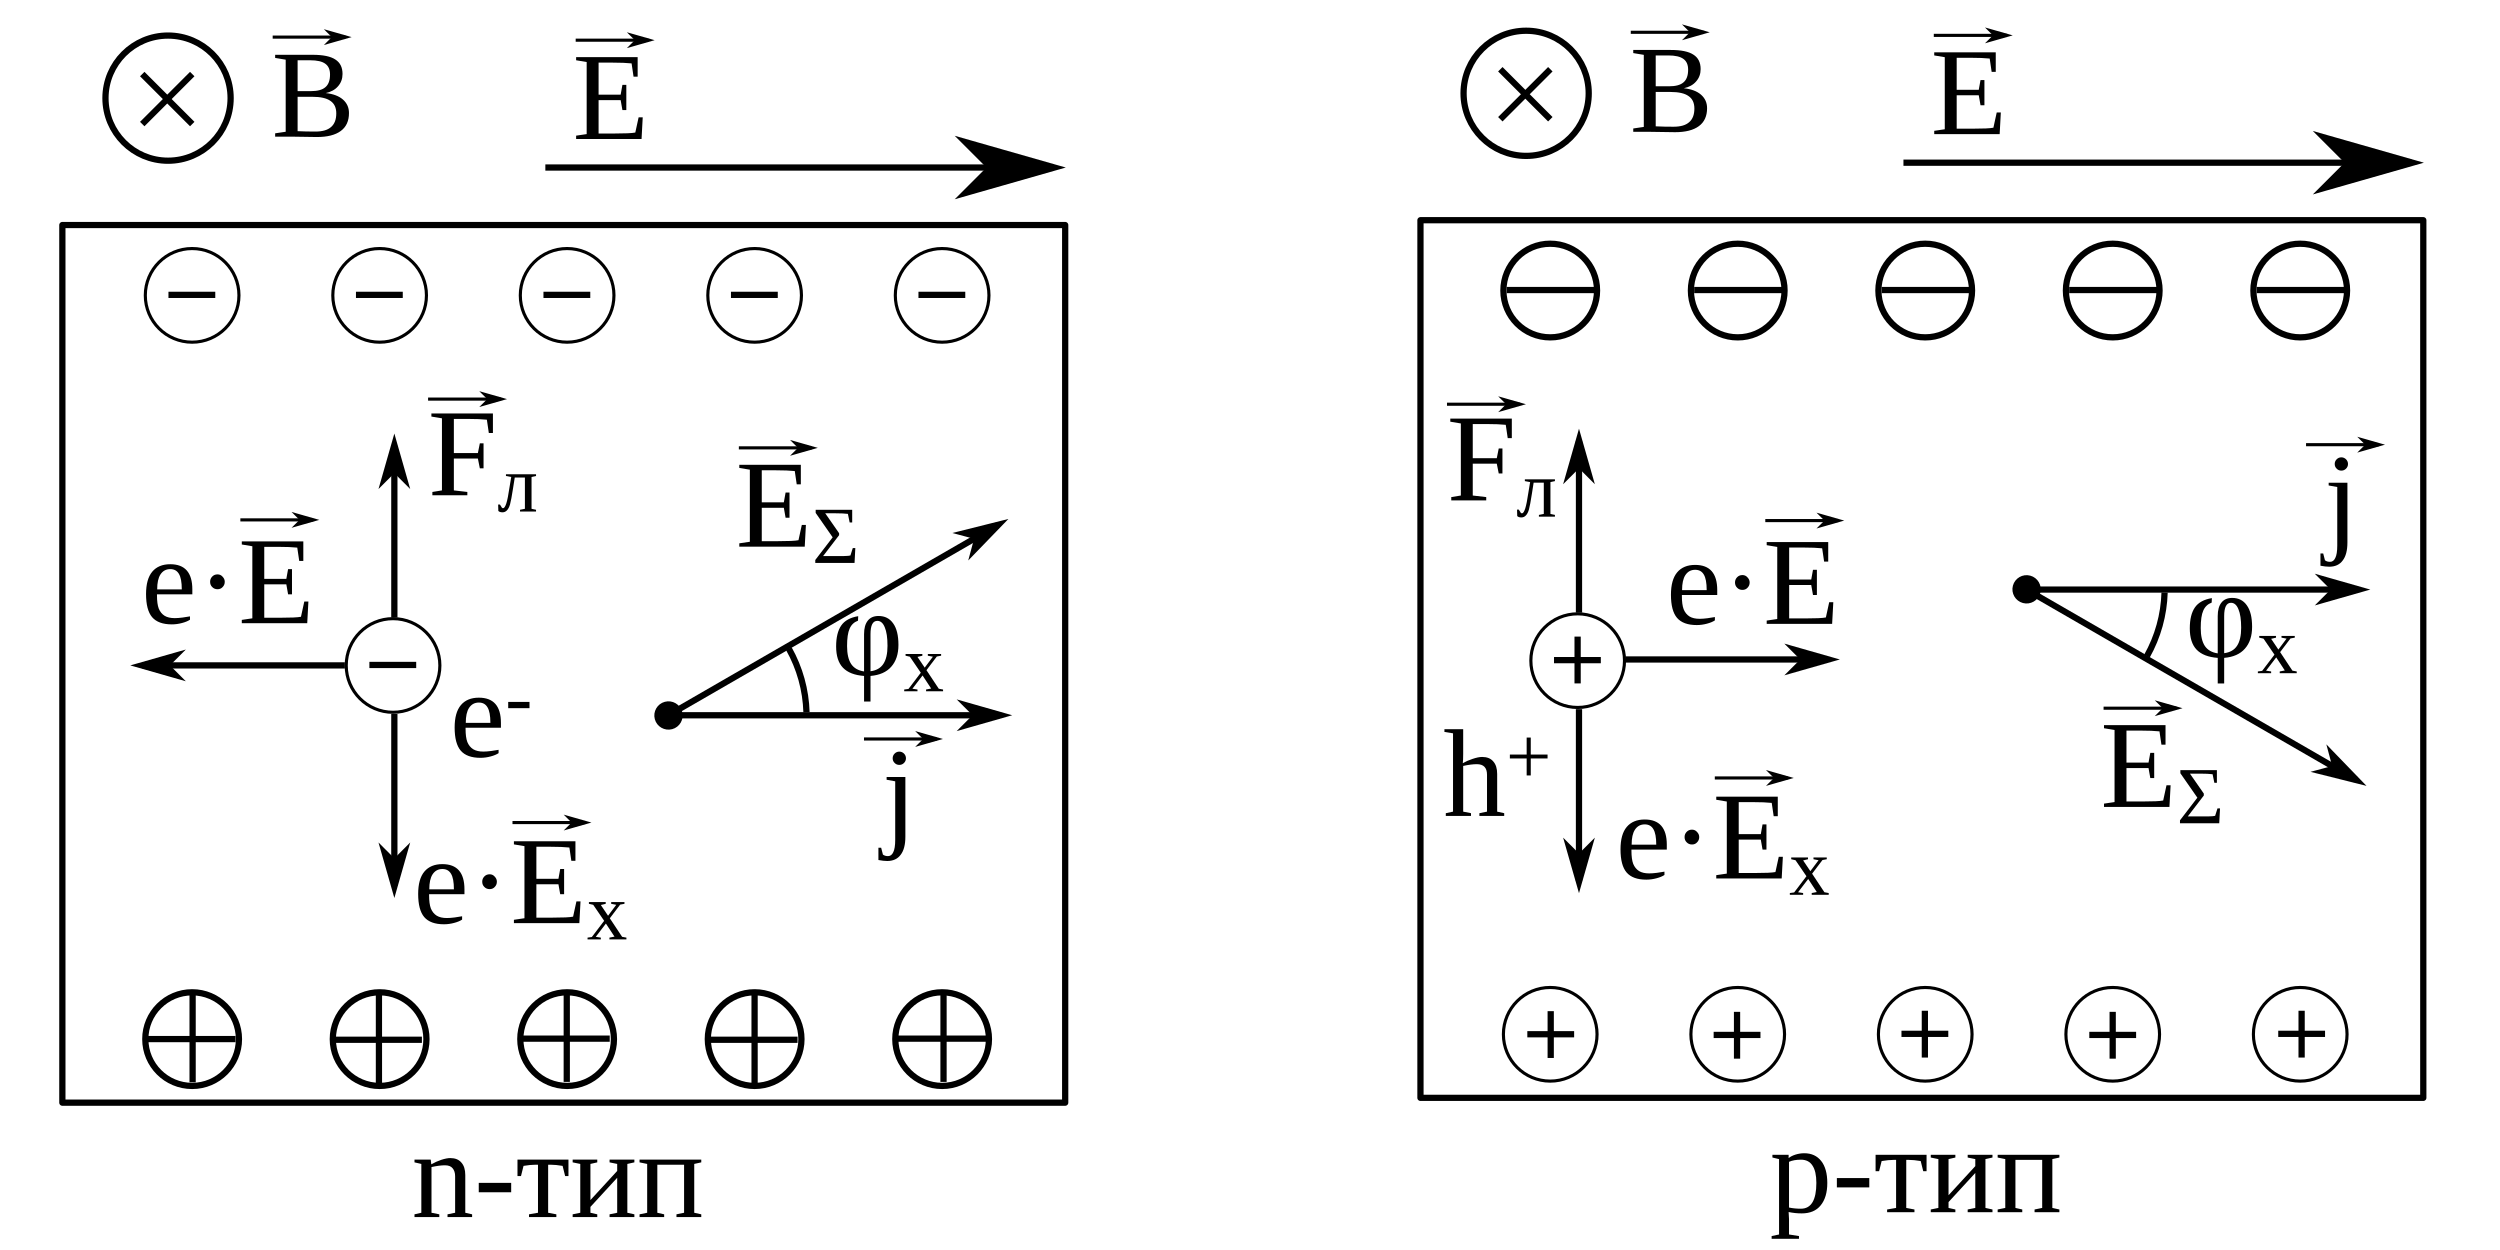
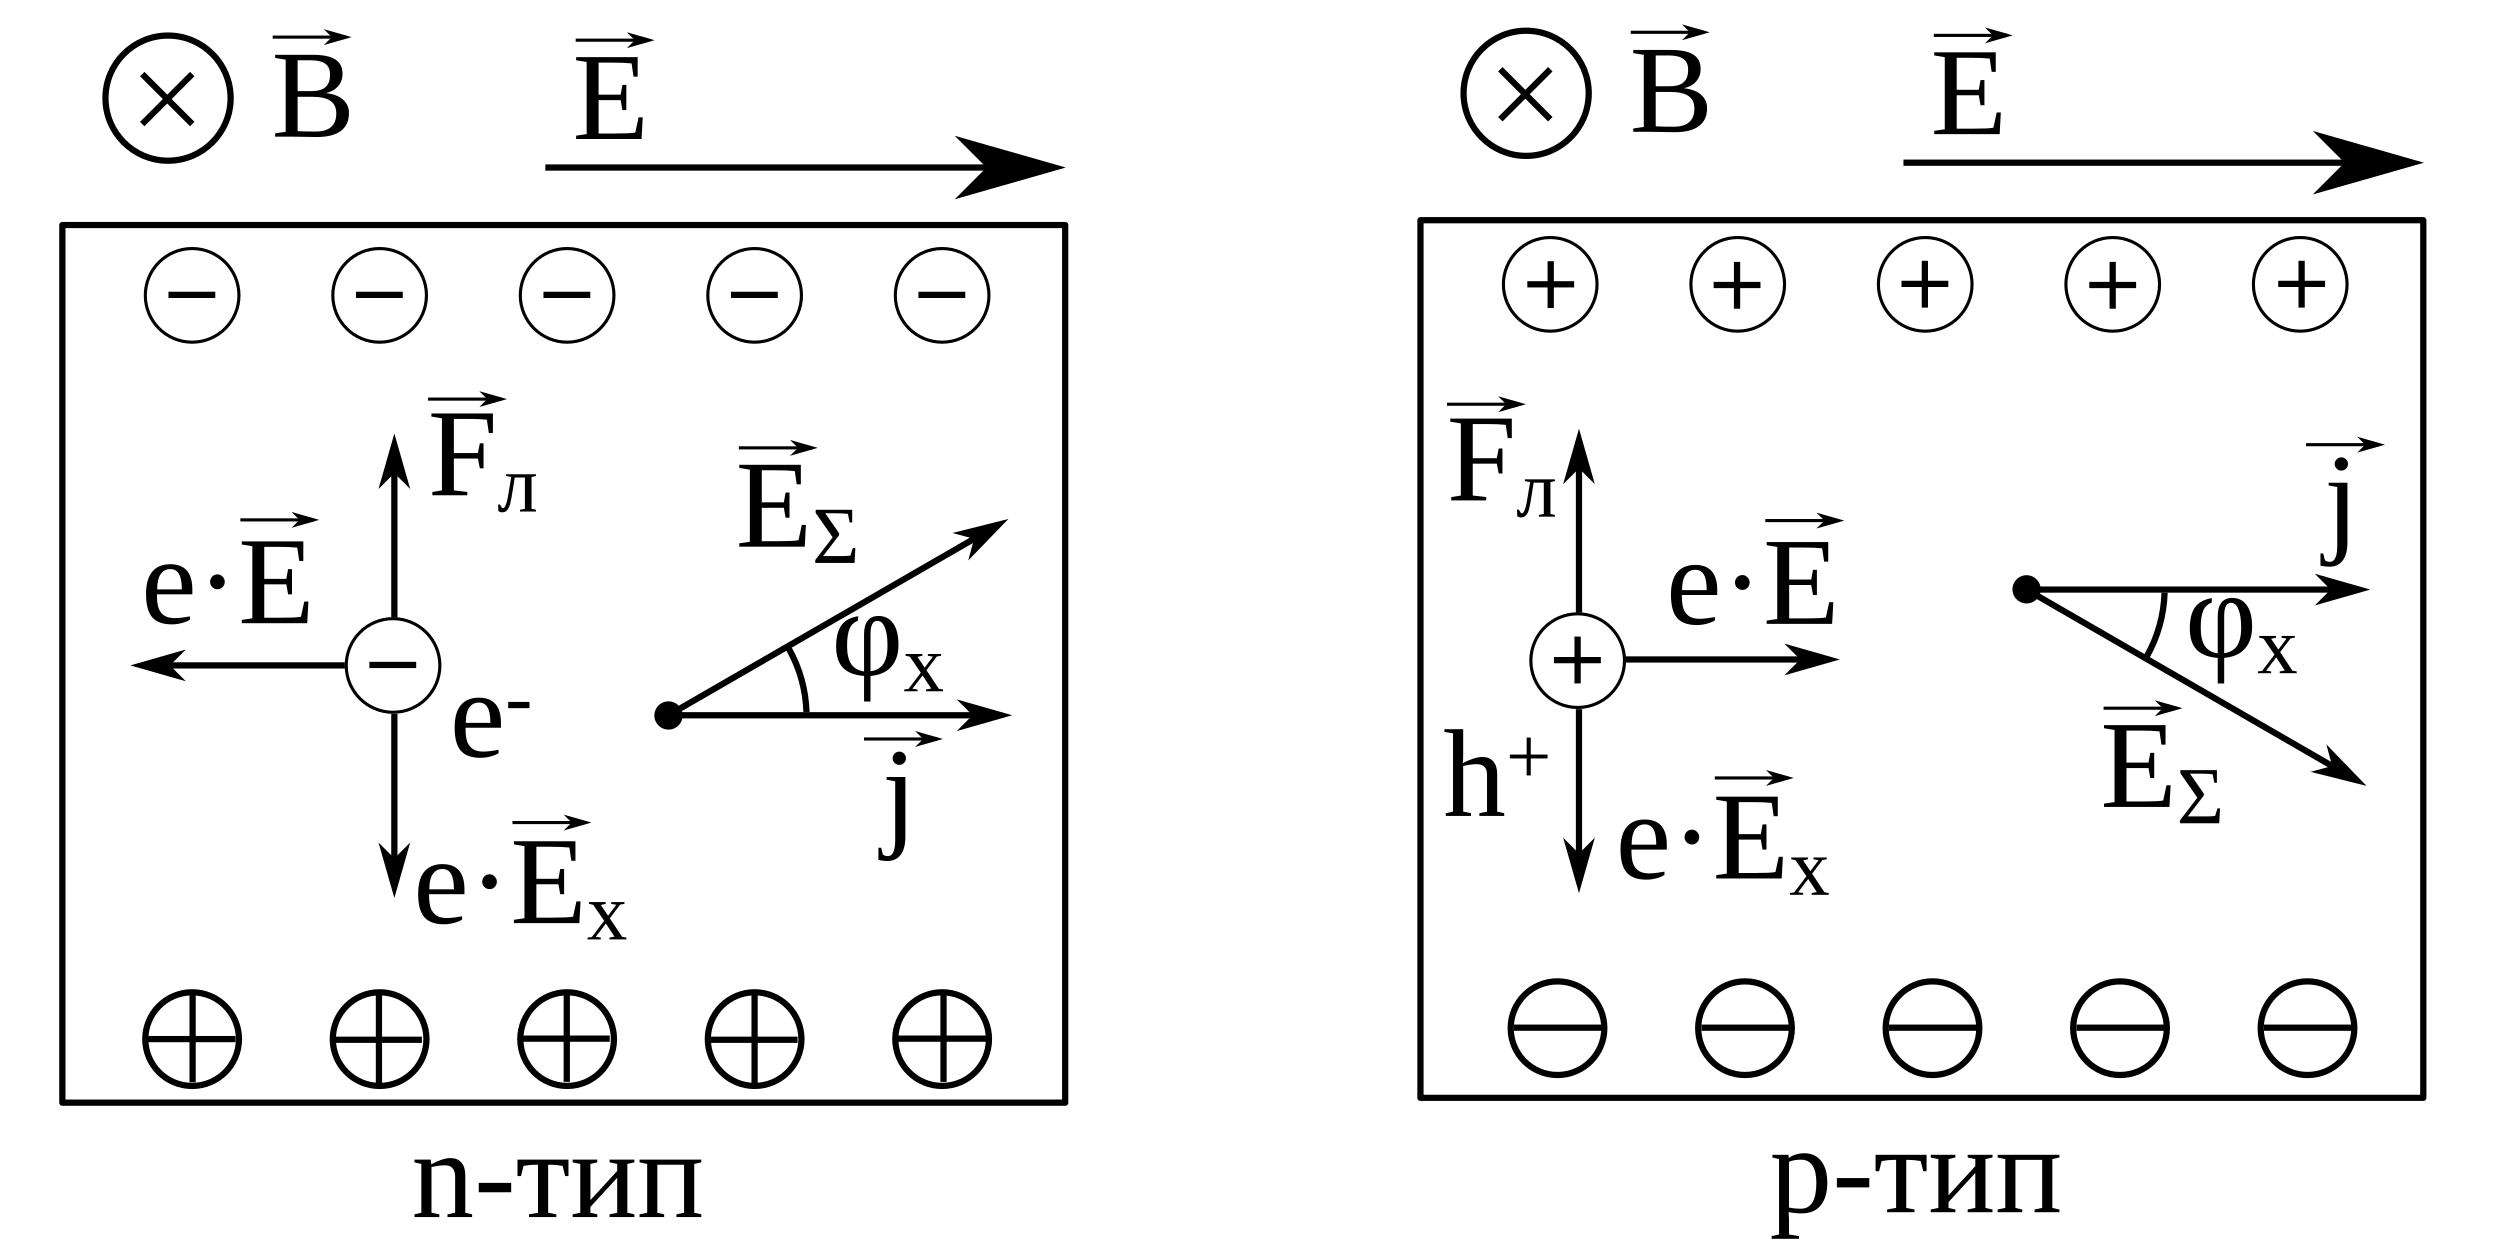
<svg xmlns="http://www.w3.org/2000/svg" width="200" height="100" id="svg2" version="1.1">
  <defs id="defs4">
    <marker orient="auto" refY="0.0" refX="0.0" id="DotM" style="overflow:visible">
      <path id="path3859" d="M -2.5,-1.0 C -2.5,1.76 -4.74,4.0 -7.5,4.0 C -10.26,4.0 -12.5,1.76 -12.5,-1.0 C -12.5,-3.76 -10.26,-6.0 -7.5,-6.0 C -4.74,-6.0 -2.5,-3.76 -2.5,-1.0 z " style="fill-rule:evenodd;stroke:#000000;stroke-width:1.0pt" transform="scale(0.4) translate(7.4, 1)" />
    </marker>
    <marker orient="auto" refY="0.0" refX="0.0" id="Arrow1Mstart" style="overflow:visible">
      <path id="path3801" d="M 0.0,0.0 L 5.0,-5.0 L -12.5,0.0 L 5.0,5.0 L 0.0,0.0 z " style="fill-rule:evenodd;stroke:#000000;stroke-width:1.0pt" transform="scale(0.4) translate(10,0)" />
    </marker>
    <marker orient="auto" refY="0.0" refX="0.0" id="Arrow1Mend" style="overflow:visible;">
      <path id="path3804" d="M 0.0,0.0 L 5.0,-5.0 L -12.5,0.0 L 5.0,5.0 L 0.0,0.0 z " style="fill-rule:evenodd;stroke:#000000;stroke-width:1.0pt;" transform="scale(0.4) rotate(180) translate(10,0)" />
    </marker>
    <marker orient="auto" refY="0.0" refX="0.0" id="Arrow1Lend" style="overflow:visible;">
      <path id="path3798" d="M 0.0,0.0 L 5.0,-5.0 L -12.5,0.0 L 5.0,5.0 L 0.0,0.0 z " style="fill-rule:evenodd;stroke:#000000;stroke-width:1.0pt;" transform="scale(0.8) rotate(180) translate(12.5,0)" />
    </marker>
    <marker orient="auto" refY="0" refX="0" id="Arrow1Mend-0" style="overflow:visible">
      <path id="path3804-9" d="M 0,0 5,-5 -12.5,0 5,5 0,0 z" style="fill-rule:evenodd;stroke:#000000;stroke-width:1pt" transform="matrix(-0.4,0,0,-0.4,-4,0)" />
    </marker>
    <marker orient="auto" refY="0" refX="0" id="Arrow1Mend-0-8" style="overflow:visible">
      <path id="path3804-9-8" d="M 0,0 5,-5 -12.5,0 5,5 0,0 z" style="fill-rule:evenodd;stroke:#000000;stroke-width:1pt" transform="matrix(-0.4,0,0,-0.4,-4,0)" />
    </marker>
    <marker orient="auto" refY="0" refX="0" id="Arrow1Mend-0-4" style="overflow:visible">
      <path id="path3804-9-5" d="M 0,0 5,-5 -12.5,0 5,5 0,0 z" style="fill-rule:evenodd;stroke:#000000;stroke-width:1pt" transform="matrix(-0.4,0,0,-0.4,-4,0)" />
    </marker>
    <marker orient="auto" refY="0" refX="0" id="Arrow1Mend-2" style="overflow:visible">
      <path id="path3804-7" d="M 0,0 5,-5 -12.5,0 5,5 0,0 z" style="fill-rule:evenodd;stroke:#000000;stroke-width:1pt" transform="matrix(-0.4,0,0,-0.4,-4,0)" />
    </marker>
    <marker orient="auto" refY="0" refX="0" id="Arrow1Mend-1" style="overflow:visible">
      <path id="path3804-4" d="M 0,0 5,-5 -12.5,0 5,5 0,0 z" style="fill-rule:evenodd;stroke:#000000;stroke-width:1pt" transform="matrix(-0.4,0,0,-0.4,-4,0)" />
    </marker>
    <marker orient="auto" refY="0" refX="0" id="Arrow1Mend-3" style="overflow:visible">
      <path id="path3804-2" d="M 0,0 5,-5 -12.5,0 5,5 0,0 z" style="fill-rule:evenodd;stroke:#000000;stroke-width:1pt" transform="matrix(-0.4,0,0,-0.4,-4,0)" />
    </marker>
    <marker orient="auto" refY="0" refX="0" id="Arrow1Mend-5" style="overflow:visible">
      <path id="path3804-0" d="M 0,0 5,-5 -12.5,0 5,5 0,0 z" style="fill-rule:evenodd;stroke:#000000;stroke-width:1pt" transform="matrix(-0.4,0,0,-0.4,-4,0)" />
    </marker>
    <marker orient="auto" refY="0" refX="0" id="Arrow1Mend-24" style="overflow:visible">
      <path id="path3804-8" d="M 0,0 5,-5 -12.5,0 5,5 0,0 z" style="fill-rule:evenodd;stroke:#000000;stroke-width:1pt" transform="matrix(-0.4,0,0,-0.4,-4,0)" />
    </marker>
    <marker orient="auto" refY="0" refX="0" id="Arrow1Mend-9" style="overflow:visible">
      <path id="path3804-00" d="M 0,0 5,-5 -12.5,0 5,5 0,0 z" style="fill-rule:evenodd;stroke:#000000;stroke-width:1pt" transform="matrix(-0.4,0,0,-0.4,-4,0)" />
    </marker>
    <marker orient="auto" refY="0" refX="0" id="marker5846" style="overflow:visible">
      <path id="path5848" d="M 0,0 5,-5 -12.5,0 5,5 0,0 z" style="fill-rule:evenodd;stroke:#000000;stroke-width:1pt" transform="matrix(-0.4,0,0,-0.4,-4,0)" />
    </marker>
    <marker orient="auto" refY="0" refX="0" id="Arrow1Mstart-6" style="overflow:visible">
      <path id="path3801-1" d="M 0,0 5,-5 -12.5,0 5,5 0,0 z" style="fill-rule:evenodd;stroke:#000000;stroke-width:1pt" transform="matrix(0.4,0,0,0.4,4,0)" />
    </marker>
    <marker orient="auto" refY="0" refX="0" id="DotM-3" style="overflow:visible">
      <path id="path3859-8" d="m -2.5,-1 c 0,2.76 -2.24,5 -5,5 -2.76,0 -5,-2.24 -5,-5 0,-2.76 2.24,-5 5,-5 2.76,0 5,2.24 5,5 z" style="fill-rule:evenodd;stroke:#000000;stroke-width:1pt" transform="matrix(0.4,0,0,0.4,2.96,0.4)" />
    </marker>
    <marker orient="auto" refY="0" refX="0" id="Arrow1Mend-3-9" style="overflow:visible">
      <path id="path3804-2-3" d="M 0,0 5,-5 -12.5,0 5,5 0,0 z" style="fill-rule:evenodd;stroke:#000000;stroke-width:1pt" transform="matrix(-0.4,0,0,-0.4,-4,0)" />
    </marker>
    <marker orient="auto" refY="0" refX="0" id="marker5856" style="overflow:visible">
      <path id="path5858" d="M 0,0 5,-5 -12.5,0 5,5 0,0 z" style="fill-rule:evenodd;stroke:#000000;stroke-width:1pt" transform="matrix(-0.4,0,0,-0.4,-4,0)" />
    </marker>
    <marker orient="auto" refY="0" refX="0" id="marker5860" style="overflow:visible">
      <path id="path5862" d="M 0,0 5,-5 -12.5,0 5,5 0,0 z" style="fill-rule:evenodd;stroke:#000000;stroke-width:1pt" transform="matrix(-0.4,0,0,-0.4,-4,0)" />
    </marker>
    <marker orient="auto" refY="0" refX="0" id="marker5864" style="overflow:visible">
      <path id="path5866" d="M 0,0 5,-5 -12.5,0 5,5 0,0 z" style="fill-rule:evenodd;stroke:#000000;stroke-width:1pt" transform="matrix(-0.4,0,0,-0.4,-4,0)" />
    </marker>
    <marker orient="auto" refY="0" refX="0" id="Arrow1Mend-0-44" style="overflow:visible">
      <path id="path3804-9-6" d="M 0,0 5,-5 -12.5,0 5,5 0,0 z" style="fill-rule:evenodd;stroke:#000000;stroke-width:1pt" transform="matrix(-0.4,0,0,-0.4,-4,0)" />
    </marker>
    <marker orient="auto" refY="0" refX="0" id="marker5870" style="overflow:visible">
      <path id="path5872" d="M 0,0 5,-5 -12.5,0 5,5 0,0 z" style="fill-rule:evenodd;stroke:#000000;stroke-width:1pt" transform="matrix(-0.4,0,0,-0.4,-4,0)" />
    </marker>
    <marker orient="auto" refY="0" refX="0" id="marker5874" style="overflow:visible">
      <path id="path5876" d="M 0,0 5,-5 -12.5,0 5,5 0,0 z" style="fill-rule:evenodd;stroke:#000000;stroke-width:1pt" transform="matrix(-0.4,0,0,-0.4,-4,0)" />
    </marker>
    <marker orient="auto" refY="0" refX="0" id="marker5878" style="overflow:visible">
      <path id="path5880" d="M 0,0 5,-5 -12.5,0 5,5 0,0 z" style="fill-rule:evenodd;stroke:#000000;stroke-width:1pt" transform="matrix(-0.4,0,0,-0.4,-4,0)" />
    </marker>
    <marker orient="auto" refY="0" refX="0" id="marker5882" style="overflow:visible">
      <path id="path5884" d="M 0,0 5,-5 -12.5,0 5,5 0,0 z" style="fill-rule:evenodd;stroke:#000000;stroke-width:1pt" transform="matrix(-0.4,0,0,-0.4,-4,0)" />
    </marker>
    <marker orient="auto" refY="0" refX="0" id="Arrow1Lend-0" style="overflow:visible">
      <path id="path3798-6" d="M 0,0 5,-5 -12.5,0 5,5 0,0 z" style="fill-rule:evenodd;stroke:#000000;stroke-width:1pt" transform="matrix(-0.8,0,0,-0.8,-10,0)" />
    </marker>
  </defs>
  <g id="layer1" transform="translate(0,-952.3622)">
    <rect style="fill:none;stroke:#000000;stroke-width:0.5;stroke-linecap:butt;stroke-linejoin:round;stroke-miterlimit:4;stroke-opacity:1;stroke-dasharray:none;stroke-dashoffset:0" id="rect2985" width="80.226" height="70.21" x="4.989" y="18.003" transform="translate(0,952.3622)" />
    <path style="fill:none;stroke:#000000;stroke-width:0.5;stroke-linecap:butt;stroke-linejoin:round;stroke-miterlimit:4;stroke-opacity:1;stroke-dasharray:none;stroke-dashoffset:0" id="path2987" d="m 17.462,9.662 a 5.006,5.006 0 1 1 -10.012,0 5.006,5.006 0 1 1 10.012,0 z" transform="translate(0.9878092,950.5512)" />
    <path style="fill:none;stroke:#000000;stroke-width:0.5;stroke-linecap:butt;stroke-linejoin:miter;stroke-miterlimit:4;stroke-opacity:1;stroke-dasharray:none" d="m 11.379,962.287 4,-4" id="path2989" />
    <path style="fill:none;stroke:#000000;stroke-width:0.5;stroke-linecap:butt;stroke-linejoin:miter;stroke-miterlimit:4;stroke-opacity:1;stroke-dasharray:none" d="m 11.379,958.287 4,4" id="path2991" />
    <text xml:space="preserve" style="font-size:10px;font-style:normal;font-variant:normal;font-weight:normal;font-stretch:normal;line-height:125%;letter-spacing:0px;word-spacing:0px;fill:#000000;fill-opacity:1;stroke:none;font-family:Times New Roman;-inkscape-font-specification:Times New Roman" x="21.732" y="963.295" id="text3785">
      <tspan id="tspan3787" x="21.732" y="963.295">B</tspan>
    </text>
    <path style="fill:none;stroke:#000000;stroke-width:0.5;stroke-linecap:butt;stroke-linejoin:miter;stroke-miterlimit:4;stroke-opacity:1;stroke-dasharray:none;marker-end:url(#Arrow1Lend)" d="m 43.628,965.764 40.665,0" id="path3789" />
    <text xml:space="preserve" style="font-size:10px;font-style:normal;font-variant:normal;font-weight:normal;font-stretch:normal;line-height:125%;letter-spacing:0px;word-spacing:0px;fill:#000000;fill-opacity:1;stroke:none;font-family:Times New Roman;-inkscape-font-specification:Times New Roman" x="45.81" y="963.48" id="text4235">
      <tspan id="tspan4237" x="45.81" y="963.48">E</tspan>
    </text>
    <path style="fill:none;stroke:#000000;stroke-width:0.25;stroke-linecap:butt;stroke-linejoin:miter;stroke-miterlimit:4;stroke-opacity:1;stroke-dasharray:none;marker-end:url(#Arrow1Mend)" d="m 21.814,955.331 5.824,0" id="path4239" />
    <path style="fill:none;stroke:#000000;stroke-width:0.25;stroke-linecap:butt;stroke-linejoin:miter;stroke-miterlimit:4;stroke-opacity:1;stroke-dasharray:none;marker-end:url(#Arrow1Mend)" d="m 46.055,955.577 5.824,0" id="path4239-4" />
    <text xml:space="preserve" style="font-size:10px;font-style:normal;font-variant:normal;font-weight:normal;font-stretch:normal;line-height:125%;letter-spacing:0px;word-spacing:0px;fill:#000000;fill-opacity:1;stroke:none;font-family:Times New Roman;-inkscape-font-specification:Times New Roman" x="32.927" y="1049.728" id="text4633">
      <tspan id="tspan4635" x="32.927" y="1049.728">n-тип</tspan>
    </text>
    <path style="fill:none;stroke:#000000;stroke-width:0.25;stroke-linecap:butt;stroke-linejoin:round;stroke-miterlimit:4;stroke-opacity:1;stroke-dasharray:none;stroke-dashoffset:0" id="path4637" d="m 34.491,56.001 a 3.745,3.745 0 1 1 -7.491,0 3.745,3.745 0 1 1 7.491,0 z" transform="translate(0.6984866,949.5988)" />
    <path style="fill:none;stroke:#000000;stroke-width:0.5;stroke-linecap:butt;stroke-linejoin:miter;stroke-miterlimit:4;stroke-opacity:1;stroke-dasharray:none" d="m 29.551,1005.559 3.745,0" id="path4639" />
    <text xml:space="preserve" style="font-size:10px;font-style:normal;font-variant:normal;font-weight:normal;font-stretch:normal;line-height:125%;letter-spacing:0px;word-spacing:0px;fill:#000000;fill-opacity:1;stroke:none;font-family:Times New Roman;-inkscape-font-specification:Times New Roman" x="35.982" y="1012.896" id="text4641">
      <tspan id="tspan4643" x="35.982" y="1012.896">e<tspan style="font-size:65.001%;baseline-shift:super" id="tspan4645">-</tspan>
      </tspan>
    </text>
    <path style="fill:none;stroke:#000000;stroke-width:0.5;stroke-linecap:butt;stroke-linejoin:miter;stroke-miterlimit:4;stroke-opacity:1;stroke-dasharray:none;marker-end:url(#Arrow1Mend-0)" d="m 27.59,1005.594 -16.182,0" id="path4647" />
    <path style="fill:none;stroke:#000000;stroke-width:0.5;stroke-linecap:butt;stroke-linejoin:miter;stroke-miterlimit:4;stroke-opacity:1;stroke-dasharray:none;marker-end:url(#Arrow1Mend-0)" d="m 31.548,1001.765 0,-13.737" id="path4647-2" />
    <path style="fill:none;stroke:#000000;stroke-width:0.5;stroke-linecap:butt;stroke-linejoin:miter;stroke-miterlimit:4;stroke-opacity:1;stroke-dasharray:none;marker-end:url(#Arrow1Mend-0)" d="m 31.548,1009.481 0,13.737" id="path4647-2-5" />
    <text xml:space="preserve" style="font-size:10px;font-style:normal;font-variant:normal;font-weight:normal;font-stretch:normal;line-height:125%;letter-spacing:0px;word-spacing:0px;fill:#000000;fill-opacity:1;stroke:none;font-family:Times New Roman;-inkscape-font-specification:Times New Roman" x="11.292" y="1002.218" id="text4883">
      <tspan id="tspan4885" x="11.292" y="1002.218">e·E<tspan style="font-size:65.001%;baseline-shift:sub" id="tspan4917" />
      </tspan>
    </text>
    <text xml:space="preserve" style="font-size:10px;font-style:normal;font-variant:normal;font-weight:normal;font-stretch:normal;line-height:125%;letter-spacing:0px;word-spacing:0px;fill:#000000;fill-opacity:1;stroke:none;font-family:Times New Roman;-inkscape-font-specification:Times New Roman" x="34.229" y="991.986" id="text4883-1">
      <tspan id="tspan4885-7" x="34.229" y="991.986">F<tspan style="font-size:65.001%;baseline-shift:sub" id="tspan4919">л</tspan>
      </tspan>
    </text>
    <text xml:space="preserve" style="font-size:10px;font-style:normal;font-variant:normal;font-weight:normal;font-stretch:normal;line-height:125%;letter-spacing:0px;word-spacing:0px;fill:#000000;fill-opacity:1;stroke:none;font-family:Times New Roman;-inkscape-font-specification:Times New Roman" x="33.064" y="1026.211" id="text4883-11">
      <tspan id="tspan4885-5" x="33.064" y="1026.211">e·E<tspan style="font-size:65.001%;baseline-shift:sub" id="tspan4921">х</tspan>
      </tspan>
    </text>
    <path style="fill:none;stroke:#000000;stroke-width:0.25;stroke-linecap:butt;stroke-linejoin:miter;stroke-miterlimit:4;stroke-opacity:1;stroke-dasharray:none;marker-end:url(#Arrow1Mend)" d="m 34.247,984.29 5.824,0" id="path4239-4-6" />
    <path style="fill:none;stroke:#000000;stroke-width:0.25;stroke-linecap:butt;stroke-linejoin:miter;stroke-miterlimit:4;stroke-opacity:1;stroke-dasharray:none;marker-end:url(#Arrow1Mend)" d="m 19.229,993.953 5.824,0" id="path4239-4-2" />
    <path style="fill:none;stroke:#000000;stroke-width:0.25;stroke-linecap:butt;stroke-linejoin:miter;stroke-miterlimit:4;stroke-opacity:1;stroke-dasharray:none;marker-end:url(#Arrow1Mend)" d="m 40.999,1018.167 5.824,0" id="path4239-4-21" />
    <path style="fill:none;stroke:#000000;stroke-width:0.25;stroke-linecap:butt;stroke-linejoin:round;stroke-miterlimit:4;stroke-opacity:1;stroke-dasharray:none;stroke-dashoffset:0" id="path4637-6" d="m 34.491,56.001 a 3.745,3.745 0 1 1 -7.491,0 3.745,3.745 0 1 1 7.491,0 z" transform="translate(-15.37512,919.9904)" />
    <path style="fill:none;stroke:#000000;stroke-width:0.5;stroke-linecap:butt;stroke-linejoin:miter;stroke-miterlimit:4;stroke-opacity:1;stroke-dasharray:none" d="m 13.477,975.951 3.745,0" id="path4639-8" />
    <path style="fill:none;stroke:#000000;stroke-width:0.25;stroke-linecap:butt;stroke-linejoin:round;stroke-miterlimit:4;stroke-opacity:1;stroke-dasharray:none;stroke-dashoffset:0" id="path4637-5" d="m 34.491,56.001 a 3.745,3.745 0 1 1 -7.491,0 3.745,3.745 0 1 1 7.491,0 z" transform="translate(-0.3751203,919.9904)" />
    <path style="fill:none;stroke:#000000;stroke-width:0.5;stroke-linecap:butt;stroke-linejoin:miter;stroke-miterlimit:4;stroke-opacity:1;stroke-dasharray:none" d="m 28.477,975.951 3.745,0" id="path4639-7" />
    <path style="fill:none;stroke:#000000;stroke-width:0.25;stroke-linecap:butt;stroke-linejoin:round;stroke-miterlimit:4;stroke-opacity:1;stroke-dasharray:none;stroke-dashoffset:0" id="path4637-61" d="m 34.491,56.001 a 3.745,3.745 0 1 1 -7.491,0 3.745,3.745 0 1 1 7.491,0 z" transform="translate(14.62488,919.9904)" />
    <path style="fill:none;stroke:#000000;stroke-width:0.5;stroke-linecap:butt;stroke-linejoin:miter;stroke-miterlimit:4;stroke-opacity:1;stroke-dasharray:none" d="m 43.477,975.951 3.745,0" id="path4639-89" />
    <path style="fill:none;stroke:#000000;stroke-width:0.25;stroke-linecap:butt;stroke-linejoin:round;stroke-miterlimit:4;stroke-opacity:1;stroke-dasharray:none;stroke-dashoffset:0" id="path4637-2" d="m 34.491,56.001 a 3.745,3.745 0 1 1 -7.491,0 3.745,3.745 0 1 1 7.491,0 z" transform="translate(29.62488,919.9904)" />
    <path style="fill:none;stroke:#000000;stroke-width:0.5;stroke-linecap:butt;stroke-linejoin:miter;stroke-miterlimit:4;stroke-opacity:1;stroke-dasharray:none" d="m 58.477,975.951 3.745,0" id="path4639-79" />
    <path style="fill:none;stroke:#000000;stroke-width:0.25;stroke-linecap:butt;stroke-linejoin:round;stroke-miterlimit:4;stroke-opacity:1;stroke-dasharray:none;stroke-dashoffset:0" id="path4637-54" d="m 34.491,56.001 a 3.745,3.745 0 1 1 -7.491,0 3.745,3.745 0 1 1 7.491,0 z" transform="translate(44.62488,919.9904)" />
    <path style="fill:none;stroke:#000000;stroke-width:0.5;stroke-linecap:butt;stroke-linejoin:miter;stroke-miterlimit:4;stroke-opacity:1;stroke-dasharray:none" d="m 73.477,975.951 3.745,0" id="path4639-3" />
    <path style="fill:none;stroke:#000000;stroke-width:0.5;stroke-linecap:butt;stroke-linejoin:round;stroke-miterlimit:4;stroke-opacity:1;stroke-dasharray:none;stroke-dashoffset:0" id="path4637-6-1" d="m 34.491,56.001 a 3.745,3.745 0 1 1 -7.491,0 3.745,3.745 0 1 1 7.491,0 z" transform="translate(-15.37512,979.4904)" />
    <path style="fill:none;stroke:#000000;stroke-width:0.5;stroke-linecap:butt;stroke-linejoin:round;stroke-miterlimit:4;stroke-opacity:1;stroke-dasharray:none;stroke-dashoffset:0" id="path4637-5-3" d="m 34.491,56.001 a 3.745,3.745 0 1 1 -7.491,0 3.745,3.745 0 1 1 7.491,0 z" transform="translate(-0.3751197,979.4904)" />
    <path style="fill:none;stroke:#000000;stroke-width:0.5;stroke-linecap:butt;stroke-linejoin:round;stroke-miterlimit:4;stroke-opacity:1;stroke-dasharray:none;stroke-dashoffset:0" id="path4637-61-4" d="m 34.491,56.001 a 3.745,3.745 0 1 1 -7.491,0 3.745,3.745 0 1 1 7.491,0 z" transform="translate(14.62488,979.4904)" />
    <path style="fill:none;stroke:#000000;stroke-width:0.5;stroke-linecap:butt;stroke-linejoin:round;stroke-miterlimit:4;stroke-opacity:1;stroke-dasharray:none;stroke-dashoffset:0" id="path4637-2-1" d="m 34.491,56.001 a 3.745,3.745 0 1 1 -7.491,0 3.745,3.745 0 1 1 7.491,0 z" transform="translate(29.62488,979.4904)" />
    <path style="fill:none;stroke:#000000;stroke-width:0.5;stroke-linecap:butt;stroke-linejoin:round;stroke-miterlimit:4;stroke-opacity:1;stroke-dasharray:none;stroke-dashoffset:0" id="path4637-54-8" d="m 34.491,56.001 a 3.745,3.745 0 1 1 -7.491,0 3.745,3.745 0 1 1 7.491,0 z" transform="translate(44.62488,979.4904)" />
    <path style="fill:none;stroke:#000000;stroke-width:0.5;stroke-linecap:butt;stroke-linejoin:miter;stroke-miterlimit:4;stroke-opacity:1;stroke-dasharray:none" d="m 11.726,1035.488 7.12,0" id="path4639-8-4" />
    <path style="fill:none;stroke:#000000;stroke-width:0.5;stroke-linecap:butt;stroke-linejoin:miter;stroke-miterlimit:4;stroke-opacity:1;stroke-dasharray:none" d="m 15.409,1031.828 0,7.12" id="path4639-8-2" />
    <path style="fill:none;stroke:#000000;stroke-width:0.5;stroke-linecap:butt;stroke-linejoin:miter;stroke-miterlimit:4;stroke-opacity:1;stroke-dasharray:none" d="m 26.632,1035.543 7.12,0" id="path4639-8-4-7" />
    <path style="fill:none;stroke:#000000;stroke-width:0.5;stroke-linecap:butt;stroke-linejoin:miter;stroke-miterlimit:4;stroke-opacity:1;stroke-dasharray:none" d="m 30.315,1031.883 0,7.12" id="path4639-8-2-7" />
    <path style="fill:none;stroke:#000000;stroke-width:0.5;stroke-linecap:butt;stroke-linejoin:miter;stroke-miterlimit:4;stroke-opacity:1;stroke-dasharray:none" d="m 41.658,1035.454 7.12,0" id="path4639-8-4-9" />
    <path style="fill:none;stroke:#000000;stroke-width:0.5;stroke-linecap:butt;stroke-linejoin:miter;stroke-miterlimit:4;stroke-opacity:1;stroke-dasharray:none" d="m 45.341,1031.795 0,7.12" id="path4639-8-2-3" />
    <path style="fill:none;stroke:#000000;stroke-width:0.5;stroke-linecap:butt;stroke-linejoin:miter;stroke-miterlimit:4;stroke-opacity:1;stroke-dasharray:none" d="m 56.684,1035.543 7.12,0" id="path4639-8-4-1" />
    <path style="fill:none;stroke:#000000;stroke-width:0.5;stroke-linecap:butt;stroke-linejoin:miter;stroke-miterlimit:4;stroke-opacity:1;stroke-dasharray:none" d="m 60.367,1031.883 0,7.12" id="path4639-8-2-9" />
    <path style="fill:none;stroke:#000000;stroke-width:0.5;stroke-linecap:butt;stroke-linejoin:miter;stroke-miterlimit:4;stroke-opacity:1;stroke-dasharray:none" d="m 71.798,1035.454 7.12,0" id="path4639-8-4-8" />
    <path style="fill:none;stroke:#000000;stroke-width:0.5;stroke-linecap:butt;stroke-linejoin:miter;stroke-miterlimit:4;stroke-opacity:1;stroke-dasharray:none" d="m 75.482,1031.795 0,7.12" id="path4639-8-2-6" />
    <path style="fill:none;stroke:#000000;stroke-width:0.5;stroke-linecap:butt;stroke-linejoin:miter;stroke-miterlimit:4;stroke-opacity:1;stroke-dasharray:none;marker-start:url(#Arrow1Mstart);marker-mid:url(#DotM);marker-end:url(#Arrow1Mend-3)" d="m 79.991,1009.582 -26.517,0 26.345,-15.21" id="path5179" />
    <text xml:space="preserve" style="font-size:10px;font-style:normal;font-variant:normal;font-weight:normal;font-stretch:normal;line-height:125%;letter-spacing:0px;word-spacing:0px;fill:#000000;fill-opacity:1;stroke:none;font-family:Times New Roman;-inkscape-font-specification:Times New Roman" x="70.553" y="1019.118" id="text4235-2">
      <tspan id="tspan4237-8" x="70.553" y="1019.118">j</tspan>
    </text>
    <path style="fill:none;stroke:#000000;stroke-width:0.25;stroke-linecap:butt;stroke-linejoin:miter;stroke-miterlimit:4;stroke-opacity:1;stroke-dasharray:none;marker-end:url(#Arrow1Mend)" d="m 69.119,1011.481 5.824,0" id="path4239-4-60" />
    <text xml:space="preserve" style="font-size:10px;font-style:normal;font-variant:normal;font-weight:normal;font-stretch:normal;line-height:125%;letter-spacing:0px;word-spacing:0px;fill:#000000;fill-opacity:1;stroke:none;font-family:Times New Roman;-inkscape-font-specification:Times New Roman" x="58.863" y="996.093" id="text4235-6">
      <tspan id="tspan4237-5" x="58.863" y="996.093">E<tspan style="font-size:65.001%;baseline-shift:sub" id="tspan5824">Σ</tspan>
      </tspan>
    </text>
    <path style="fill:none;stroke:#000000;stroke-width:0.25;stroke-linecap:butt;stroke-linejoin:miter;stroke-miterlimit:4;stroke-opacity:1;stroke-dasharray:none;marker-end:url(#Arrow1Mend)" d="m 59.108,988.191 5.824,0" id="path4239-4-0" />
    <path style="fill:none;stroke:#000000;stroke-width:0.5;stroke-linecap:butt;stroke-linejoin:round;stroke-miterlimit:4;stroke-opacity:1;stroke-dasharray:none;stroke-dashoffset:0" id="path5826" d="m 63.105,51.892 a 11.049,11.049 0 0 1 1.414,5.091" transform="translate(0,952.3622)" />
    <text xml:space="preserve" style="font-size:10px;font-style:normal;font-variant:normal;font-weight:normal;font-stretch:normal;line-height:125%;letter-spacing:0px;word-spacing:0px;fill:#000000;fill-opacity:1;stroke:none;font-family:Times New Roman;-inkscape-font-specification:Times New Roman" x="66.5" y="1006.362" id="text5828">
      <tspan id="tspan5830" x="66.5" y="1006.362">φ<tspan style="font-size:65.001%;baseline-shift:sub" id="tspan5832">х</tspan>
      </tspan>
    </text>
    <rect style="fill:none;stroke:#000000;stroke-width:0.5;stroke-linecap:butt;stroke-linejoin:round;stroke-miterlimit:4;stroke-opacity:1;stroke-dasharray:none;stroke-dashoffset:0" id="rect2985-6" width="80.226" height="70.21" x="113.637" y="969.979" />
    <path style="fill:none;stroke:#000000;stroke-width:0.5;stroke-linecap:butt;stroke-linejoin:round;stroke-miterlimit:4;stroke-opacity:1;stroke-dasharray:none;stroke-dashoffset:0" id="path2987-1" d="m 17.462,9.662 a 5.006,5.006 0 1 1 -10.012,0 5.006,5.006 0 1 1 10.012,0 z" transform="translate(109.6355,950.1653)" />
    <path style="fill:none;stroke:#000000;stroke-width:0.5;stroke-linecap:butt;stroke-linejoin:miter;stroke-miterlimit:4;stroke-opacity:1;stroke-dasharray:none" d="m 120.026,961.902 4,-4" id="path2989-8" />
    <path style="fill:none;stroke:#000000;stroke-width:0.5;stroke-linecap:butt;stroke-linejoin:miter;stroke-miterlimit:4;stroke-opacity:1;stroke-dasharray:none" d="m 120.026,957.902 4,4" id="path2991-4" />
    <text xml:space="preserve" style="font-size:10px;font-style:normal;font-variant:normal;font-weight:normal;font-stretch:normal;line-height:125%;letter-spacing:0px;word-spacing:0px;fill:#000000;fill-opacity:1;stroke:none;font-family:Times New Roman;-inkscape-font-specification:Times New Roman" x="130.379" y="962.909" id="text3785-9">
      <tspan id="tspan3787-6" x="130.379" y="962.909">B</tspan>
    </text>
    <path style="fill:none;stroke:#000000;stroke-width:0.5;stroke-linecap:butt;stroke-linejoin:miter;stroke-miterlimit:4;stroke-opacity:1;stroke-dasharray:none;marker-end:url(#Arrow1Lend)" d="m 152.276,965.378 40.665,0" id="path3789-3" />
    <text xml:space="preserve" style="font-size:10px;font-style:normal;font-variant:normal;font-weight:normal;font-stretch:normal;line-height:125%;letter-spacing:0px;word-spacing:0px;fill:#000000;fill-opacity:1;stroke:none;font-family:Times New Roman;-inkscape-font-specification:Times New Roman" x="154.457" y="963.094" id="text4235-7">
      <tspan id="tspan4237-88" x="154.457" y="963.094">E</tspan>
    </text>
    <path style="fill:none;stroke:#000000;stroke-width:0.25;stroke-linecap:butt;stroke-linejoin:miter;stroke-miterlimit:4;stroke-opacity:1;stroke-dasharray:none;marker-end:url(#Arrow1Mend)" d="m 130.462,954.945 5.824,0" id="path4239-2" />
    <path style="fill:none;stroke:#000000;stroke-width:0.25;stroke-linecap:butt;stroke-linejoin:miter;stroke-miterlimit:4;stroke-opacity:1;stroke-dasharray:none;marker-end:url(#Arrow1Mend)" d="m 154.703,955.192 5.824,0" id="path4239-4-9" />
    <text xml:space="preserve" style="font-size:10px;font-style:normal;font-variant:normal;font-weight:normal;font-stretch:normal;line-height:125%;letter-spacing:0px;word-spacing:0px;fill:#000000;fill-opacity:1;stroke:none;font-family:Times New Roman;-inkscape-font-specification:Times New Roman" x="141.575" y="1049.342" id="text4633-1">
      <tspan id="tspan4635-3" x="141.575" y="1049.342">p-тип</tspan>
    </text>
    <path style="fill:none;stroke:#000000;stroke-width:0.25;stroke-linecap:butt;stroke-linejoin:round;stroke-miterlimit:4;stroke-opacity:1;stroke-dasharray:none;stroke-dashoffset:0" id="path4637-59" d="m 34.491,56.001 a 3.745,3.745 0 1 1 -7.491,0 3.745,3.745 0 1 1 7.491,0 z" transform="translate(95.4692,949.2129)" />
    <path style="fill:none;stroke:#000000;stroke-width:0.5;stroke-linecap:butt;stroke-linejoin:miter;stroke-miterlimit:4;stroke-opacity:1;stroke-dasharray:none" d="m 124.321,1005.173 3.745,0" id="path4639-84" />
    <text xml:space="preserve" style="font-size:10px;font-style:normal;font-variant:normal;font-weight:normal;font-stretch:normal;line-height:125%;letter-spacing:0px;word-spacing:0px;fill:#000000;fill-opacity:1;stroke:none;font-family:Times New Roman;-inkscape-font-specification:Times New Roman" x="115.462" y="1017.637" id="text4641-0">
      <tspan id="tspan4643-7" x="115.462" y="1017.637">h<tspan style="font-size:65.001%;baseline-shift:super" id="tspan4645-6">+</tspan>
      </tspan>
    </text>
    <path style="fill:none;stroke:#000000;stroke-width:0.5;stroke-linecap:butt;stroke-linejoin:miter;stroke-miterlimit:4;stroke-opacity:1;stroke-dasharray:none;marker-end:url(#Arrow1Mend-0)" d="m 130.023,1005.12 16.182,0" id="path4647-3" />
    <path style="fill:none;stroke:#000000;stroke-width:0.5;stroke-linecap:butt;stroke-linejoin:miter;stroke-miterlimit:4;stroke-opacity:1;stroke-dasharray:none;marker-end:url(#Arrow1Mend-0)" d="m 126.319,1001.379 0,-13.737" id="path4647-2-6" />
    <path style="fill:none;stroke:#000000;stroke-width:0.5;stroke-linecap:butt;stroke-linejoin:miter;stroke-miterlimit:4;stroke-opacity:1;stroke-dasharray:none;marker-end:url(#Arrow1Mend-0)" d="m 126.319,1009.095 0,13.737" id="path4647-2-5-1" />
    <text xml:space="preserve" style="font-size:10px;font-style:normal;font-variant:normal;font-weight:normal;font-stretch:normal;line-height:125%;letter-spacing:0px;word-spacing:0px;fill:#000000;fill-opacity:1;stroke:none;font-family:Times New Roman;-inkscape-font-specification:Times New Roman" x="133.287" y="1002.274" id="text4883-5">
      <tspan id="tspan4885-4" x="133.287" y="1002.274">e·E<tspan style="font-size:65.001%;baseline-shift:sub" id="tspan4917-2" />
      </tspan>
    </text>
    <text xml:space="preserve" style="font-size:10px;font-style:normal;font-variant:normal;font-weight:normal;font-stretch:normal;line-height:125%;letter-spacing:0px;word-spacing:0px;fill:#000000;fill-opacity:1;stroke:none;font-family:Times New Roman;-inkscape-font-specification:Times New Roman" x="115.741" y="992.395" id="text4883-1-0">
      <tspan id="tspan4885-7-9" x="115.741" y="992.395">F<tspan style="font-size:65.001%;baseline-shift:sub" id="tspan4919-7">л</tspan>
      </tspan>
    </text>
    <text xml:space="preserve" style="font-size:10px;font-style:normal;font-variant:normal;font-weight:normal;font-stretch:normal;line-height:125%;letter-spacing:0px;word-spacing:0px;fill:#000000;fill-opacity:1;stroke:none;font-family:Times New Roman;-inkscape-font-specification:Times New Roman" x="129.249" y="1022.643" id="text4883-11-3">
      <tspan id="tspan4885-5-7" x="129.249" y="1022.643">e·E<tspan style="font-size:65.001%;baseline-shift:sub" id="tspan4921-2">х</tspan>
      </tspan>
    </text>
    <path style="fill:none;stroke:#000000;stroke-width:0.25;stroke-linecap:butt;stroke-linejoin:miter;stroke-miterlimit:4;stroke-opacity:1;stroke-dasharray:none;marker-end:url(#Arrow1Mend)" d="m 115.759,984.7 5.824,0" id="path4239-4-6-6" />
    <path style="fill:none;stroke:#000000;stroke-width:0.25;stroke-linecap:butt;stroke-linejoin:miter;stroke-miterlimit:4;stroke-opacity:1;stroke-dasharray:none;marker-end:url(#Arrow1Mend)" d="m 141.224,994.009 5.824,0" id="path4239-4-2-0" />
    <path style="fill:none;stroke:#000000;stroke-width:0.25;stroke-linecap:butt;stroke-linejoin:miter;stroke-miterlimit:4;stroke-opacity:1;stroke-dasharray:none;marker-end:url(#Arrow1Mend)" d="m 137.184,1014.599 5.824,0" id="path4239-4-21-1" />
-     <path style="fill:none;stroke:#000000;stroke-width:0.5;stroke-linecap:butt;stroke-linejoin:round;stroke-miterlimit:4;stroke-opacity:1;stroke-dasharray:none;stroke-dashoffset:0" id="path4637-6-6" d="m 34.491,56.001 a 3.745,3.745 0 1 1 -7.491,0 3.745,3.745 0 1 1 7.491,0 z" transform="translate(93.27257,919.6046)" />
-     <path style="fill:none;stroke:#000000;stroke-width:0.5;stroke-linecap:butt;stroke-linejoin:miter;stroke-miterlimit:4;stroke-opacity:1;stroke-dasharray:none" d="m 120.534,975.565 7.086,0" id="path4639-8-5" />
-     <path style="fill:none;stroke:#000000;stroke-width:0.5;stroke-linecap:butt;stroke-linejoin:round;stroke-miterlimit:4;stroke-opacity:1;stroke-dasharray:none;stroke-dashoffset:0" id="path4637-5-7" d="m 34.491,56.001 a 3.745,3.745 0 1 1 -7.491,0 3.745,3.745 0 1 1 7.491,0 z" transform="translate(108.2726,919.6046)" />
-     <path style="fill:none;stroke:#000000;stroke-width:0.5;stroke-linecap:butt;stroke-linejoin:miter;stroke-miterlimit:4;stroke-opacity:1;stroke-dasharray:none" d="m 135.534,975.565 7.086,0" id="path4639-7-5" />
-     <path style="fill:none;stroke:#000000;stroke-width:0.5;stroke-linecap:butt;stroke-linejoin:round;stroke-miterlimit:4;stroke-opacity:1;stroke-dasharray:none;stroke-dashoffset:0" id="path4637-61-41" d="m 34.491,56.001 a 3.745,3.745 0 1 1 -7.491,0 3.745,3.745 0 1 1 7.491,0 z" transform="translate(123.2726,919.6046)" />
-     <path style="fill:none;stroke:#000000;stroke-width:0.5;stroke-linecap:butt;stroke-linejoin:miter;stroke-miterlimit:4;stroke-opacity:1;stroke-dasharray:none" d="m 150.534,975.565 7.086,0" id="path4639-89-2" />
-     <path style="fill:none;stroke:#000000;stroke-width:0.5;stroke-linecap:butt;stroke-linejoin:round;stroke-miterlimit:4;stroke-opacity:1;stroke-dasharray:none;stroke-dashoffset:0" id="path4637-2-0" d="m 34.491,56.001 a 3.745,3.745 0 1 1 -7.491,0 3.745,3.745 0 1 1 7.491,0 z" transform="translate(138.2726,919.6046)" />
-     <path style="fill:none;stroke:#000000;stroke-width:0.5;stroke-linecap:butt;stroke-linejoin:miter;stroke-miterlimit:4;stroke-opacity:1;stroke-dasharray:none" d="m 165.534,975.565 7.086,0" id="path4639-79-0" />
-     <path style="fill:none;stroke:#000000;stroke-width:0.5;stroke-linecap:butt;stroke-linejoin:round;stroke-miterlimit:4;stroke-opacity:1;stroke-dasharray:none;stroke-dashoffset:0" id="path4637-54-1" d="m 34.491,56.001 a 3.745,3.745 0 1 1 -7.491,0 3.745,3.745 0 1 1 7.491,0 z" transform="translate(153.2726,919.6046)" />
-     <path style="fill:none;stroke:#000000;stroke-width:0.5;stroke-linecap:butt;stroke-linejoin:miter;stroke-miterlimit:4;stroke-opacity:1;stroke-dasharray:none" d="m 180.534,975.565 7.086,0" id="path4639-3-4" />
-     <path style="fill:none;stroke:#000000;stroke-width:0.25;stroke-linecap:butt;stroke-linejoin:round;stroke-miterlimit:4;stroke-opacity:1;stroke-dasharray:none;stroke-dashoffset:0" id="path4637-6-1-6" d="m 34.491,56.001 a 3.745,3.745 0 1 1 -7.491,0 3.745,3.745 0 1 1 7.491,0 z" transform="translate(93.27257,979.1046)" />
-     <path style="fill:none;stroke:#000000;stroke-width:0.25;stroke-linecap:butt;stroke-linejoin:round;stroke-miterlimit:4;stroke-opacity:1;stroke-dasharray:none;stroke-dashoffset:0" id="path4637-5-3-0" d="m 34.491,56.001 a 3.745,3.745 0 1 1 -7.491,0 3.745,3.745 0 1 1 7.491,0 z" transform="translate(108.2726,979.1046)" />
-     <path style="fill:none;stroke:#000000;stroke-width:0.25;stroke-linecap:butt;stroke-linejoin:round;stroke-miterlimit:4;stroke-opacity:1;stroke-dasharray:none;stroke-dashoffset:0" id="path4637-61-4-7" d="m 34.491,56.001 a 3.745,3.745 0 1 1 -7.491,0 3.745,3.745 0 1 1 7.491,0 z" transform="translate(123.2726,979.1046)" />
-     <path style="fill:none;stroke:#000000;stroke-width:0.25;stroke-linecap:butt;stroke-linejoin:round;stroke-miterlimit:4;stroke-opacity:1;stroke-dasharray:none;stroke-dashoffset:0" id="path4637-2-1-1" d="m 34.491,56.001 a 3.745,3.745 0 1 1 -7.491,0 3.745,3.745 0 1 1 7.491,0 z" transform="translate(138.2726,979.1046)" />
-     <path style="fill:none;stroke:#000000;stroke-width:0.25;stroke-linecap:butt;stroke-linejoin:round;stroke-miterlimit:4;stroke-opacity:1;stroke-dasharray:none;stroke-dashoffset:0" id="path4637-54-8-7" d="m 34.491,56.001 a 3.745,3.745 0 1 1 -7.491,0 3.745,3.745 0 1 1 7.491,0 z" transform="translate(153.2726,979.1046)" />
-     <path style="fill:none;stroke:#000000;stroke-width:0.5;stroke-linecap:butt;stroke-linejoin:miter;stroke-miterlimit:4;stroke-opacity:1;stroke-dasharray:none" d="m 122.186,1035.102 3.745,0" id="path4639-8-4-77" />
-     <path style="fill:none;stroke:#000000;stroke-width:0.5;stroke-linecap:butt;stroke-linejoin:miter;stroke-miterlimit:4;stroke-opacity:1;stroke-dasharray:none" d="m 124.057,1033.255 0,3.745" id="path4639-8-2-73" />
-     <path style="fill:none;stroke:#000000;stroke-width:0.5;stroke-linecap:butt;stroke-linejoin:miter;stroke-miterlimit:4;stroke-opacity:1;stroke-dasharray:none" d="m 137.092,1035.157 3.745,0" id="path4639-8-4-7-3" />
-     <path style="fill:none;stroke:#000000;stroke-width:0.5;stroke-linecap:butt;stroke-linejoin:miter;stroke-miterlimit:4;stroke-opacity:1;stroke-dasharray:none" d="m 138.963,1033.31 0,3.745" id="path4639-8-2-7-5" />
-     <path style="fill:none;stroke:#000000;stroke-width:0.5;stroke-linecap:butt;stroke-linejoin:miter;stroke-miterlimit:4;stroke-opacity:1;stroke-dasharray:none" d="m 152.118,1035.069 3.745,0" id="path4639-8-4-9-9" />
-     <path style="fill:none;stroke:#000000;stroke-width:0.5;stroke-linecap:butt;stroke-linejoin:miter;stroke-miterlimit:4;stroke-opacity:1;stroke-dasharray:none" d="m 153.989,1033.222 0,3.745" id="path4639-8-2-3-9" />
-     <path style="fill:none;stroke:#000000;stroke-width:0.5;stroke-linecap:butt;stroke-linejoin:miter;stroke-miterlimit:4;stroke-opacity:1;stroke-dasharray:none" d="m 167.144,1035.157 3.745,0" id="path4639-8-4-1-8" />
-     <path style="fill:none;stroke:#000000;stroke-width:0.5;stroke-linecap:butt;stroke-linejoin:miter;stroke-miterlimit:4;stroke-opacity:1;stroke-dasharray:none" d="m 169.015,1033.31 0,3.745" id="path4639-8-2-9-1" />
-     <path style="fill:none;stroke:#000000;stroke-width:0.5;stroke-linecap:butt;stroke-linejoin:miter;stroke-miterlimit:4;stroke-opacity:1;stroke-dasharray:none" d="m 182.259,1035.069 3.745,0" id="path4639-8-4-8-8" />
-     <path style="fill:none;stroke:#000000;stroke-width:0.5;stroke-linecap:butt;stroke-linejoin:miter;stroke-miterlimit:4;stroke-opacity:1;stroke-dasharray:none" d="m 184.129,1033.222 0,3.745" id="path4639-8-2-6-2" />
+     <path style="fill:none;stroke:#000000;stroke-width:0.5;stroke-linecap:butt;stroke-linejoin:round;stroke-miterlimit:4;stroke-opacity:1;stroke-dasharray:none;stroke-dashoffset:0" id="path4637-6-6" d="m 34.491,56.001 a 3.745,3.745 0 1 1 -7.491,0 3.745,3.745 0 1 1 7.491,0 z" transform="translate(93.85505,978.6167)" />
+     <path style="fill:none;stroke:#000000;stroke-width:0.5;stroke-linecap:butt;stroke-linejoin:miter;stroke-miterlimit:4;stroke-opacity:1;stroke-dasharray:none" d="m 121.116,1034.577 7.086,0" id="path4639-8-5" />
+     <path style="fill:none;stroke:#000000;stroke-width:0.5;stroke-linecap:butt;stroke-linejoin:round;stroke-miterlimit:4;stroke-opacity:1;stroke-dasharray:none;stroke-dashoffset:0" id="path4637-5-7" d="m 34.491,56.001 a 3.745,3.745 0 1 1 -7.491,0 3.745,3.745 0 1 1 7.491,0 z" transform="translate(108.855,978.6167)" />
+     <path style="fill:none;stroke:#000000;stroke-width:0.5;stroke-linecap:butt;stroke-linejoin:miter;stroke-miterlimit:4;stroke-opacity:1;stroke-dasharray:none" d="m 136.116,1034.577 7.086,0" id="path4639-7-5" />
+     <path style="fill:none;stroke:#000000;stroke-width:0.5;stroke-linecap:butt;stroke-linejoin:round;stroke-miterlimit:4;stroke-opacity:1;stroke-dasharray:none;stroke-dashoffset:0" id="path4637-61-41" d="m 34.491,56.001 a 3.745,3.745 0 1 1 -7.491,0 3.745,3.745 0 1 1 7.491,0 z" transform="translate(123.855,978.6167)" />
+     <path style="fill:none;stroke:#000000;stroke-width:0.5;stroke-linecap:butt;stroke-linejoin:miter;stroke-miterlimit:4;stroke-opacity:1;stroke-dasharray:none" d="m 151.116,1034.577 7.086,0" id="path4639-89-2" />
+     <path style="fill:none;stroke:#000000;stroke-width:0.5;stroke-linecap:butt;stroke-linejoin:round;stroke-miterlimit:4;stroke-opacity:1;stroke-dasharray:none;stroke-dashoffset:0" id="path4637-2-0" d="m 34.491,56.001 a 3.745,3.745 0 1 1 -7.491,0 3.745,3.745 0 1 1 7.491,0 z" transform="translate(138.855,978.6167)" />
+     <path style="fill:none;stroke:#000000;stroke-width:0.5;stroke-linecap:butt;stroke-linejoin:miter;stroke-miterlimit:4;stroke-opacity:1;stroke-dasharray:none" d="m 166.116,1034.577 7.086,0" id="path4639-79-0" />
+     <path style="fill:none;stroke:#000000;stroke-width:0.5;stroke-linecap:butt;stroke-linejoin:round;stroke-miterlimit:4;stroke-opacity:1;stroke-dasharray:none;stroke-dashoffset:0" id="path4637-54-1" d="m 34.491,56.001 a 3.745,3.745 0 1 1 -7.491,0 3.745,3.745 0 1 1 7.491,0 z" transform="translate(153.855,978.6167)" />
+     <path style="fill:none;stroke:#000000;stroke-width:0.5;stroke-linecap:butt;stroke-linejoin:miter;stroke-miterlimit:4;stroke-opacity:1;stroke-dasharray:none" d="m 181.116,1034.577 7.086,0" id="path4639-3-4" />
+     <path style="fill:none;stroke:#000000;stroke-width:0.25;stroke-linecap:butt;stroke-linejoin:round;stroke-miterlimit:4;stroke-opacity:1;stroke-dasharray:none;stroke-dashoffset:0" id="path4637-6-1-6" d="m 34.491,56.001 a 3.745,3.745 0 1 1 -7.491,0 3.745,3.745 0 1 1 7.491,0 z" transform="translate(93.27257,919.1091)" />
+     <path style="fill:none;stroke:#000000;stroke-width:0.25;stroke-linecap:butt;stroke-linejoin:round;stroke-miterlimit:4;stroke-opacity:1;stroke-dasharray:none;stroke-dashoffset:0" id="path4637-5-3-0" d="m 34.491,56.001 a 3.745,3.745 0 1 1 -7.491,0 3.745,3.745 0 1 1 7.491,0 z" transform="translate(108.2726,919.1091)" />
+     <path style="fill:none;stroke:#000000;stroke-width:0.25;stroke-linecap:butt;stroke-linejoin:round;stroke-miterlimit:4;stroke-opacity:1;stroke-dasharray:none;stroke-dashoffset:0" id="path4637-61-4-7" d="m 34.491,56.001 a 3.745,3.745 0 1 1 -7.491,0 3.745,3.745 0 1 1 7.491,0 z" transform="translate(123.2726,919.1091)" />
+     <path style="fill:none;stroke:#000000;stroke-width:0.25;stroke-linecap:butt;stroke-linejoin:round;stroke-miterlimit:4;stroke-opacity:1;stroke-dasharray:none;stroke-dashoffset:0" id="path4637-2-1-1" d="m 34.491,56.001 a 3.745,3.745 0 1 1 -7.491,0 3.745,3.745 0 1 1 7.491,0 z" transform="translate(138.2726,919.1091)" />
+     <path style="fill:none;stroke:#000000;stroke-width:0.25;stroke-linecap:butt;stroke-linejoin:round;stroke-miterlimit:4;stroke-opacity:1;stroke-dasharray:none;stroke-dashoffset:0" id="path4637-54-8-7" d="m 34.491,56.001 a 3.745,3.745 0 1 1 -7.491,0 3.745,3.745 0 1 1 7.491,0 z" transform="translate(153.2726,919.1091)" />
+     <path style="fill:none;stroke:#000000;stroke-width:0.5;stroke-linecap:butt;stroke-linejoin:miter;stroke-miterlimit:4;stroke-opacity:1;stroke-dasharray:none" d="m 122.186,975.107 3.745,0" id="path4639-8-4-77" />
+     <path style="fill:none;stroke:#000000;stroke-width:0.5;stroke-linecap:butt;stroke-linejoin:miter;stroke-miterlimit:4;stroke-opacity:1;stroke-dasharray:none" d="m 124.057,973.26 0,3.745" id="path4639-8-2-73" />
+     <path style="fill:none;stroke:#000000;stroke-width:0.5;stroke-linecap:butt;stroke-linejoin:miter;stroke-miterlimit:4;stroke-opacity:1;stroke-dasharray:none" d="m 137.092,975.162 3.745,0" id="path4639-8-4-7-3" />
+     <path style="fill:none;stroke:#000000;stroke-width:0.5;stroke-linecap:butt;stroke-linejoin:miter;stroke-miterlimit:4;stroke-opacity:1;stroke-dasharray:none" d="m 138.963,973.314 0,3.745" id="path4639-8-2-7-5" />
+     <path style="fill:none;stroke:#000000;stroke-width:0.5;stroke-linecap:butt;stroke-linejoin:miter;stroke-miterlimit:4;stroke-opacity:1;stroke-dasharray:none" d="m 152.118,975.073 3.745,0" id="path4639-8-4-9-9" />
+     <path style="fill:none;stroke:#000000;stroke-width:0.5;stroke-linecap:butt;stroke-linejoin:miter;stroke-miterlimit:4;stroke-opacity:1;stroke-dasharray:none" d="m 153.989,973.226 0,3.745" id="path4639-8-2-3-9" />
+     <path style="fill:none;stroke:#000000;stroke-width:0.5;stroke-linecap:butt;stroke-linejoin:miter;stroke-miterlimit:4;stroke-opacity:1;stroke-dasharray:none" d="m 167.144,975.162 3.745,0" id="path4639-8-4-1-8" />
+     <path style="fill:none;stroke:#000000;stroke-width:0.5;stroke-linecap:butt;stroke-linejoin:miter;stroke-miterlimit:4;stroke-opacity:1;stroke-dasharray:none" d="m 169.015,973.314 0,3.745" id="path4639-8-2-9-1" />
+     <path style="fill:none;stroke:#000000;stroke-width:0.5;stroke-linecap:butt;stroke-linejoin:miter;stroke-miterlimit:4;stroke-opacity:1;stroke-dasharray:none" d="m 182.259,975.073 3.745,0" id="path4639-8-4-8-8" />
+     <path style="fill:none;stroke:#000000;stroke-width:0.5;stroke-linecap:butt;stroke-linejoin:miter;stroke-miterlimit:4;stroke-opacity:1;stroke-dasharray:none" d="m 184.129,973.226 0,3.745" id="path4639-8-2-6-2" />
    <path style="fill:none;stroke:#000000;stroke-width:0.5;stroke-linecap:butt;stroke-linejoin:miter;stroke-miterlimit:4;stroke-opacity:1;stroke-dasharray:none;marker-start:url(#Arrow1Mstart);marker-mid:url(#DotM);marker-end:url(#Arrow1Mend-3)" d="m 188.639,999.528 -26.517,0 26.345,15.211" id="path5179-6" />
    <text xml:space="preserve" style="font-size:10px;font-style:normal;font-variant:normal;font-weight:normal;font-stretch:normal;line-height:125%;letter-spacing:0px;word-spacing:0px;fill:#000000;fill-opacity:1;stroke:none;font-family:Times New Roman;-inkscape-font-specification:Times New Roman" x="185.918" y="995.574" id="text4235-2-6">
      <tspan id="tspan4237-8-0" x="185.918" y="995.574">j</tspan>
    </text>
    <path style="fill:none;stroke:#000000;stroke-width:0.25;stroke-linecap:butt;stroke-linejoin:miter;stroke-miterlimit:4;stroke-opacity:1;stroke-dasharray:none;marker-end:url(#Arrow1Mend)" d="m 184.484,987.937 5.824,0" id="path4239-4-60-3" />
    <text xml:space="preserve" style="font-size:10px;font-style:normal;font-variant:normal;font-weight:normal;font-stretch:normal;line-height:125%;letter-spacing:0px;word-spacing:0px;fill:#000000;fill-opacity:1;stroke:none;font-family:Times New Roman;-inkscape-font-specification:Times New Roman" x="168.041" y="1016.92" id="text4235-6-8">
      <tspan id="tspan4237-5-0" x="168.041" y="1016.92">E<tspan style="font-size:65.001%;baseline-shift:sub" id="tspan5824-1">Σ</tspan>
      </tspan>
    </text>
    <path style="fill:none;stroke:#000000;stroke-width:0.25;stroke-linecap:butt;stroke-linejoin:miter;stroke-miterlimit:4;stroke-opacity:1;stroke-dasharray:none;marker-end:url(#Arrow1Mend)" d="m 168.286,1009.018 5.824,0" id="path4239-4-0-2" />
    <path transform="matrix(1,0,0,-1,108.6477,1056.748)" style="fill:none;stroke:#000000;stroke-width:0.5;stroke-linecap:butt;stroke-linejoin:round;stroke-miterlimit:4;stroke-opacity:1;stroke-dasharray:none;stroke-dashoffset:0" id="path5826-5" d="m 63.105,51.892 a 11.049,11.049 0 0 1 1.414,5.091" />
    <text xml:space="preserve" style="font-size:10px;font-style:normal;font-variant:normal;font-weight:normal;font-stretch:normal;line-height:125%;letter-spacing:0px;word-spacing:0px;fill:#000000;fill-opacity:1;stroke:none;font-family:Times New Roman;-inkscape-font-specification:Times New Roman" x="174.794" y="1004.916" id="text5828-0">
      <tspan id="tspan5830-9" x="174.794" y="1004.916">φ<tspan style="font-size:65.001%;baseline-shift:sub" id="tspan5832-4">х</tspan>
      </tspan>
    </text>
    <path style="fill:none;stroke:#000000;stroke-width:0.5;stroke-linecap:butt;stroke-linejoin:miter;stroke-miterlimit:4;stroke-opacity:1;stroke-dasharray:none" d="m 126.209,1003.29 0,3.745" id="path4639-8-2-73-7" />
  </g>
</svg>
